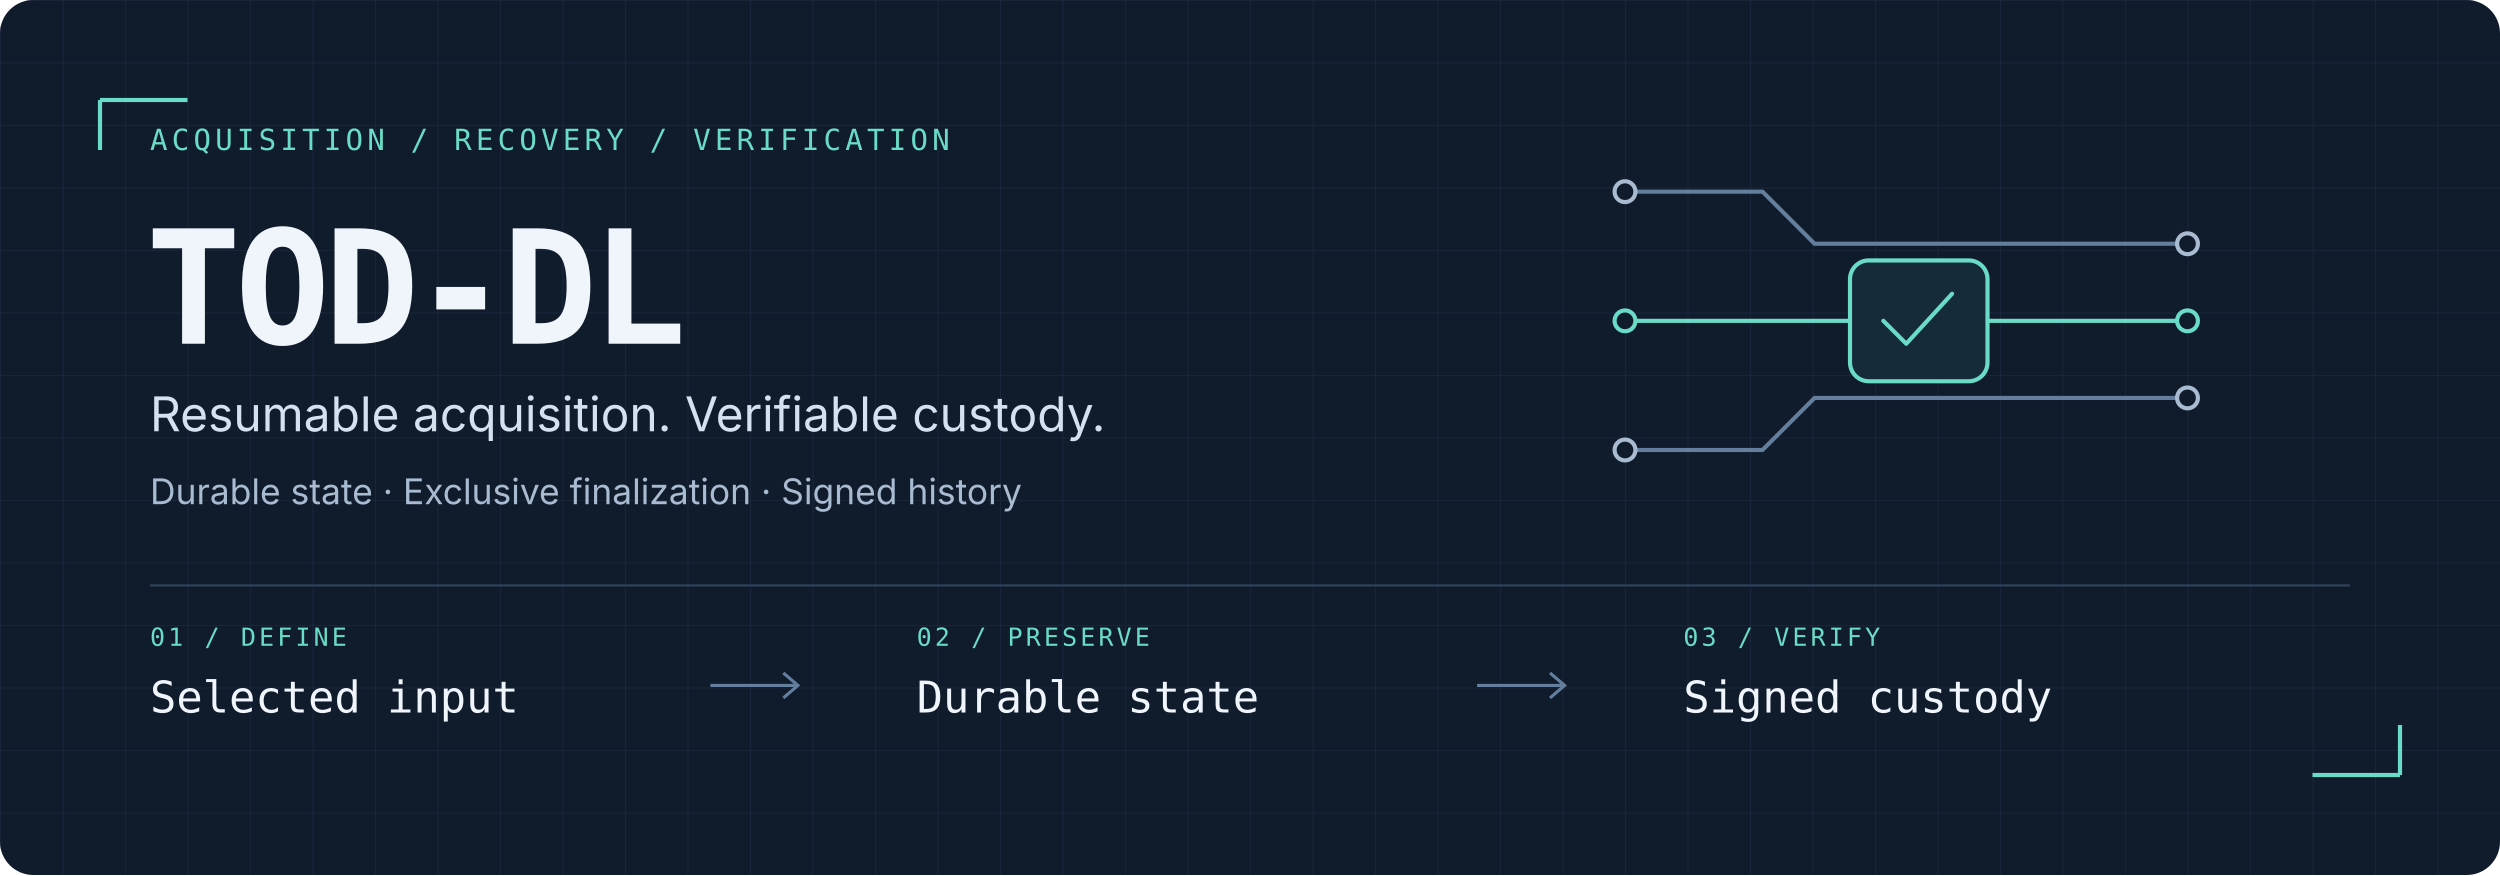
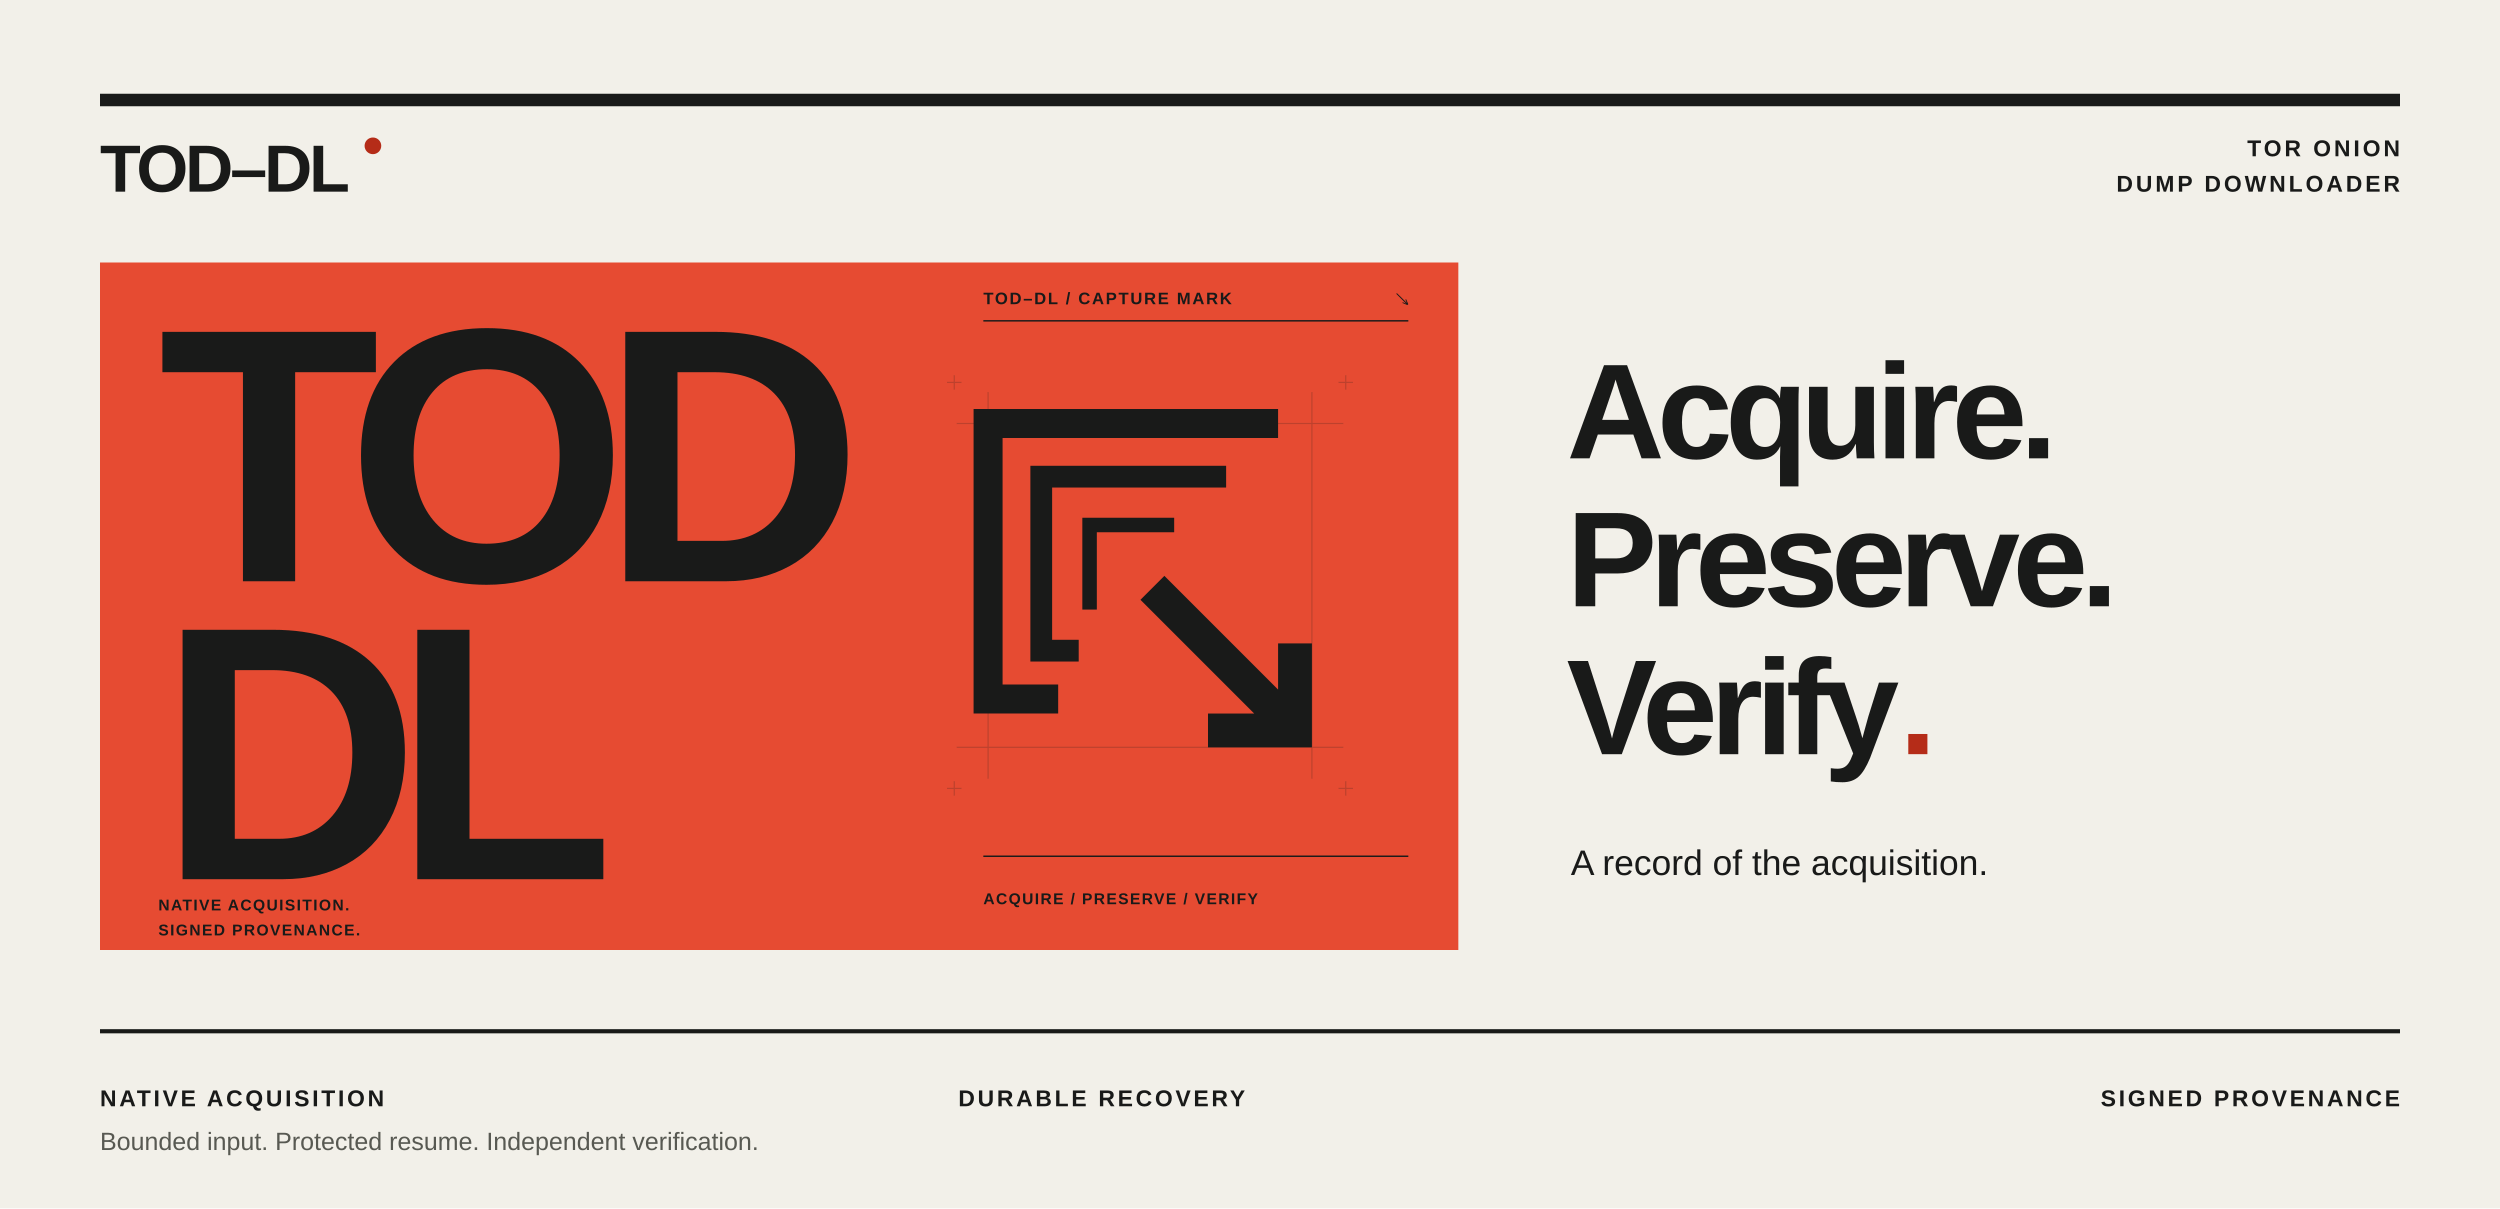
- <svg xmlns="http://www.w3.org/2000/svg" width="1200" height="420" viewBox="0 0 1200 420" role="img" aria-labelledby="title desc">
-   <defs>
-     <pattern id="grid" width="30" height="30" patternUnits="userSpaceOnUse">
-       <path d="M 30 0 L 0 0 0 30" fill="none" stroke="#203047" stroke-width="0.5" />
-     </pattern>
-   </defs>
-   <rect width="1200" height="420" rx="16" fill="#101b2b" />
-   <rect width="1200" height="420" rx="16" fill="url(#grid)" />
-   <path d="M48 48h42 M48 48v24 M1152 372h-42 M1152 372v-24" fill="none" stroke="#6adbc6" stroke-width="2" />
-   <g font-family="ui-monospace, SFMono-Regular, Consolas, monospace">
-     <text x="72" y="72" fill="#6adbc6" font-size="14" letter-spacing="2">
-       ACQUISITION / RECOVERY / VERIFICATION
-     </text>
-     <text x="70" y="165" fill="#f0f5fc" font-size="76" font-weight="700" letter-spacing="-3">TOD-DL</text>
-   </g>
-   <g font-family="system-ui, -apple-system, sans-serif">
-     <text x="72" y="207" fill="#d6e1ef" font-size="23">
-       Resumable acquisition. Verifiable custody.
-     </text>
-     <text x="72" y="242" fill="#a9bbd0" font-size="17">
-       Durable state · Exclusive finalization · Signed history
+ <svg xmlns="http://www.w3.org/2000/svg" width="1200" height="580" viewBox="0 0 1200 580" role="img" aria-labelledby="title desc">
+   <rect width="1200" height="580" fill="#f2f0e9" />
+   <g fill="#191a19" font-family="Arial, Helvetica, sans-serif">
+     <path d="M48 48h1104" stroke="#191a19" stroke-width="6" />
+     <text x="48" y="92" font-size="32" font-weight="800" letter-spacing="-1.5">TOD–DL</text>
+     <circle cx="179" cy="70" r="4" fill="#b52c18" />
+     <g font-size="11" font-weight="700" letter-spacing="1.4">
+       <text x="1152" y="75" text-anchor="end">TOR ONION</text>
+       <text x="1152" y="92" text-anchor="end">DUMP DOWNLOADER</text>
+     </g>
+     <rect x="48" y="126" width="652" height="330" fill="#e64b32" />
+     <g font-size="174" font-weight="900" letter-spacing="-13">
+       <text x="76" y="279">TOD</text>
+       <text x="76" y="422">DL</text>
+     </g>
+     <g font-size="8" font-weight="700" letter-spacing=".8">
+       <text x="472" y="146">TOD–DL / CAPTURE MARK</text>
+       <text x="676" y="146" text-anchor="end" aria-hidden="true">↘</text>
+     </g>
+     <path d="M472 154h204M472 411h204" stroke="#191a19" stroke-width=".7" />
+     <g font-size="7.5" font-weight="700" letter-spacing=".65">
+       <text x="76" y="437">NATIVE ACQUISITION.</text>
+       <text x="76" y="449">SIGNED PROVENANCE.</text>
+       <text x="472" y="434">ACQUIRE / PRESERVE / VERIFY</text>
+     </g>
+     <g id="capture-mark" transform="translate(436 165) scale(.58)" color="#191a19">
+       <g fill="none" stroke="currentColor" stroke-width="1" opacity=".2" aria-hidden="true">
+         <path d="M40 66h320M40 334h320M66 40v320M334 40v320" />
+         <path d="M32 32h12m-6-6v12M356 32h12m-6-6v12           M32 368h12m-6-6v12M356 368h12m-6-6v12" />
+       </g>
+       <g fill="none" stroke="currentColor" stroke-linecap="square" stroke-linejoin="miter">
+         <path stroke-width="24" d="M294 66H66V294H112" />
+         <path stroke-width="18" d="M254 110H110V254H132" />
+         <path stroke-width="12" d="M214 150H150V214" />
+         <path stroke-width="28" stroke-linecap="butt" d="M202 202L320 320M248 320H320V248" />
+       </g>
+     </g>
+     <g font-size="65" font-weight="800" letter-spacing="-3.5">
+       <text x="752" y="220">Acquire.</text>
+       <text x="752" y="291">Preserve.</text>
+       <text x="752" y="362">Verify<tspan fill="#b52c18">.</tspan>
+       </text>
+     </g>
+     <text x="754" y="420" font-size="17">A record of the acquisition.</text>
+     <path d="M48 495h1104" stroke="#191a19" stroke-width="2" />
+     <g font-size="11" font-weight="700" letter-spacing="1.3">
+       <text x="48" y="531">NATIVE ACQUISITION</text>
+       <text x="460" y="531">DURABLE RECOVERY</text>
+       <text x="1152" y="531" text-anchor="end">SIGNED PROVENANCE</text>
+     </g>
+     <text x="48" y="552" font-size="12" fill="#585952">
+       Bounded input. Protected resume. Independent verification.
    </text>
  </g>
-   <g transform="translate(780 74)" fill="none" stroke-width="2">
-     <path d="M0 18h66l25 25h179" stroke="#647e9e" />
-     <path d="M0 142h66l25-25h179" stroke="#647e9e" />
-     <path d="M0 80h270" stroke="#6adbc6" />
-     <rect x="108" y="51" width="66" height="58" rx="9" fill="#152b39" stroke="#6adbc6" />
-     <path d="M124 80l11 11 22-24" stroke="#6adbc6" stroke-linecap="round" stroke-linejoin="round" />
-     <circle cx="0" cy="18" r="5" fill="#101b2b" stroke="#a9bbd0" />
-     <circle cx="0" cy="80" r="5" fill="#101b2b" stroke="#6adbc6" />
-     <circle cx="0" cy="142" r="5" fill="#101b2b" stroke="#a9bbd0" />
-     <circle cx="270" cy="43" r="5" fill="#101b2b" stroke="#a9bbd0" />
-     <circle cx="270" cy="80" r="5" fill="#101b2b" stroke="#6adbc6" />
-     <circle cx="270" cy="117" r="5" fill="#101b2b" stroke="#a9bbd0" />
-   </g>
-   <path d="M72 281h1056" stroke="#30435c" />
-   <g font-family="ui-monospace, SFMono-Regular, Consolas, monospace">
-     <g fill="#6adbc6" font-size="12" letter-spacing="1.5">
-       <text x="72" y="310">01 / DEFINE</text>
-       <text x="440" y="310">02 / PRESERVE</text>
-       <text x="808" y="310">03 / VERIFY</text>
-     </g>
-     <g fill="#f0f5fc" font-size="21">
-       <text x="72" y="342">Selected input</text>
-       <text x="440" y="342">Durable state</text>
-       <text x="808" y="342">Signed custody</text>
-     </g>
-     <path d="M341 329h42m-7-6 7 6-7 6 M709 329h42m-7-6 7 6-7 6" fill="none" stroke="#647e9e" stroke-width="1.5" />
-   </g>
</svg>
